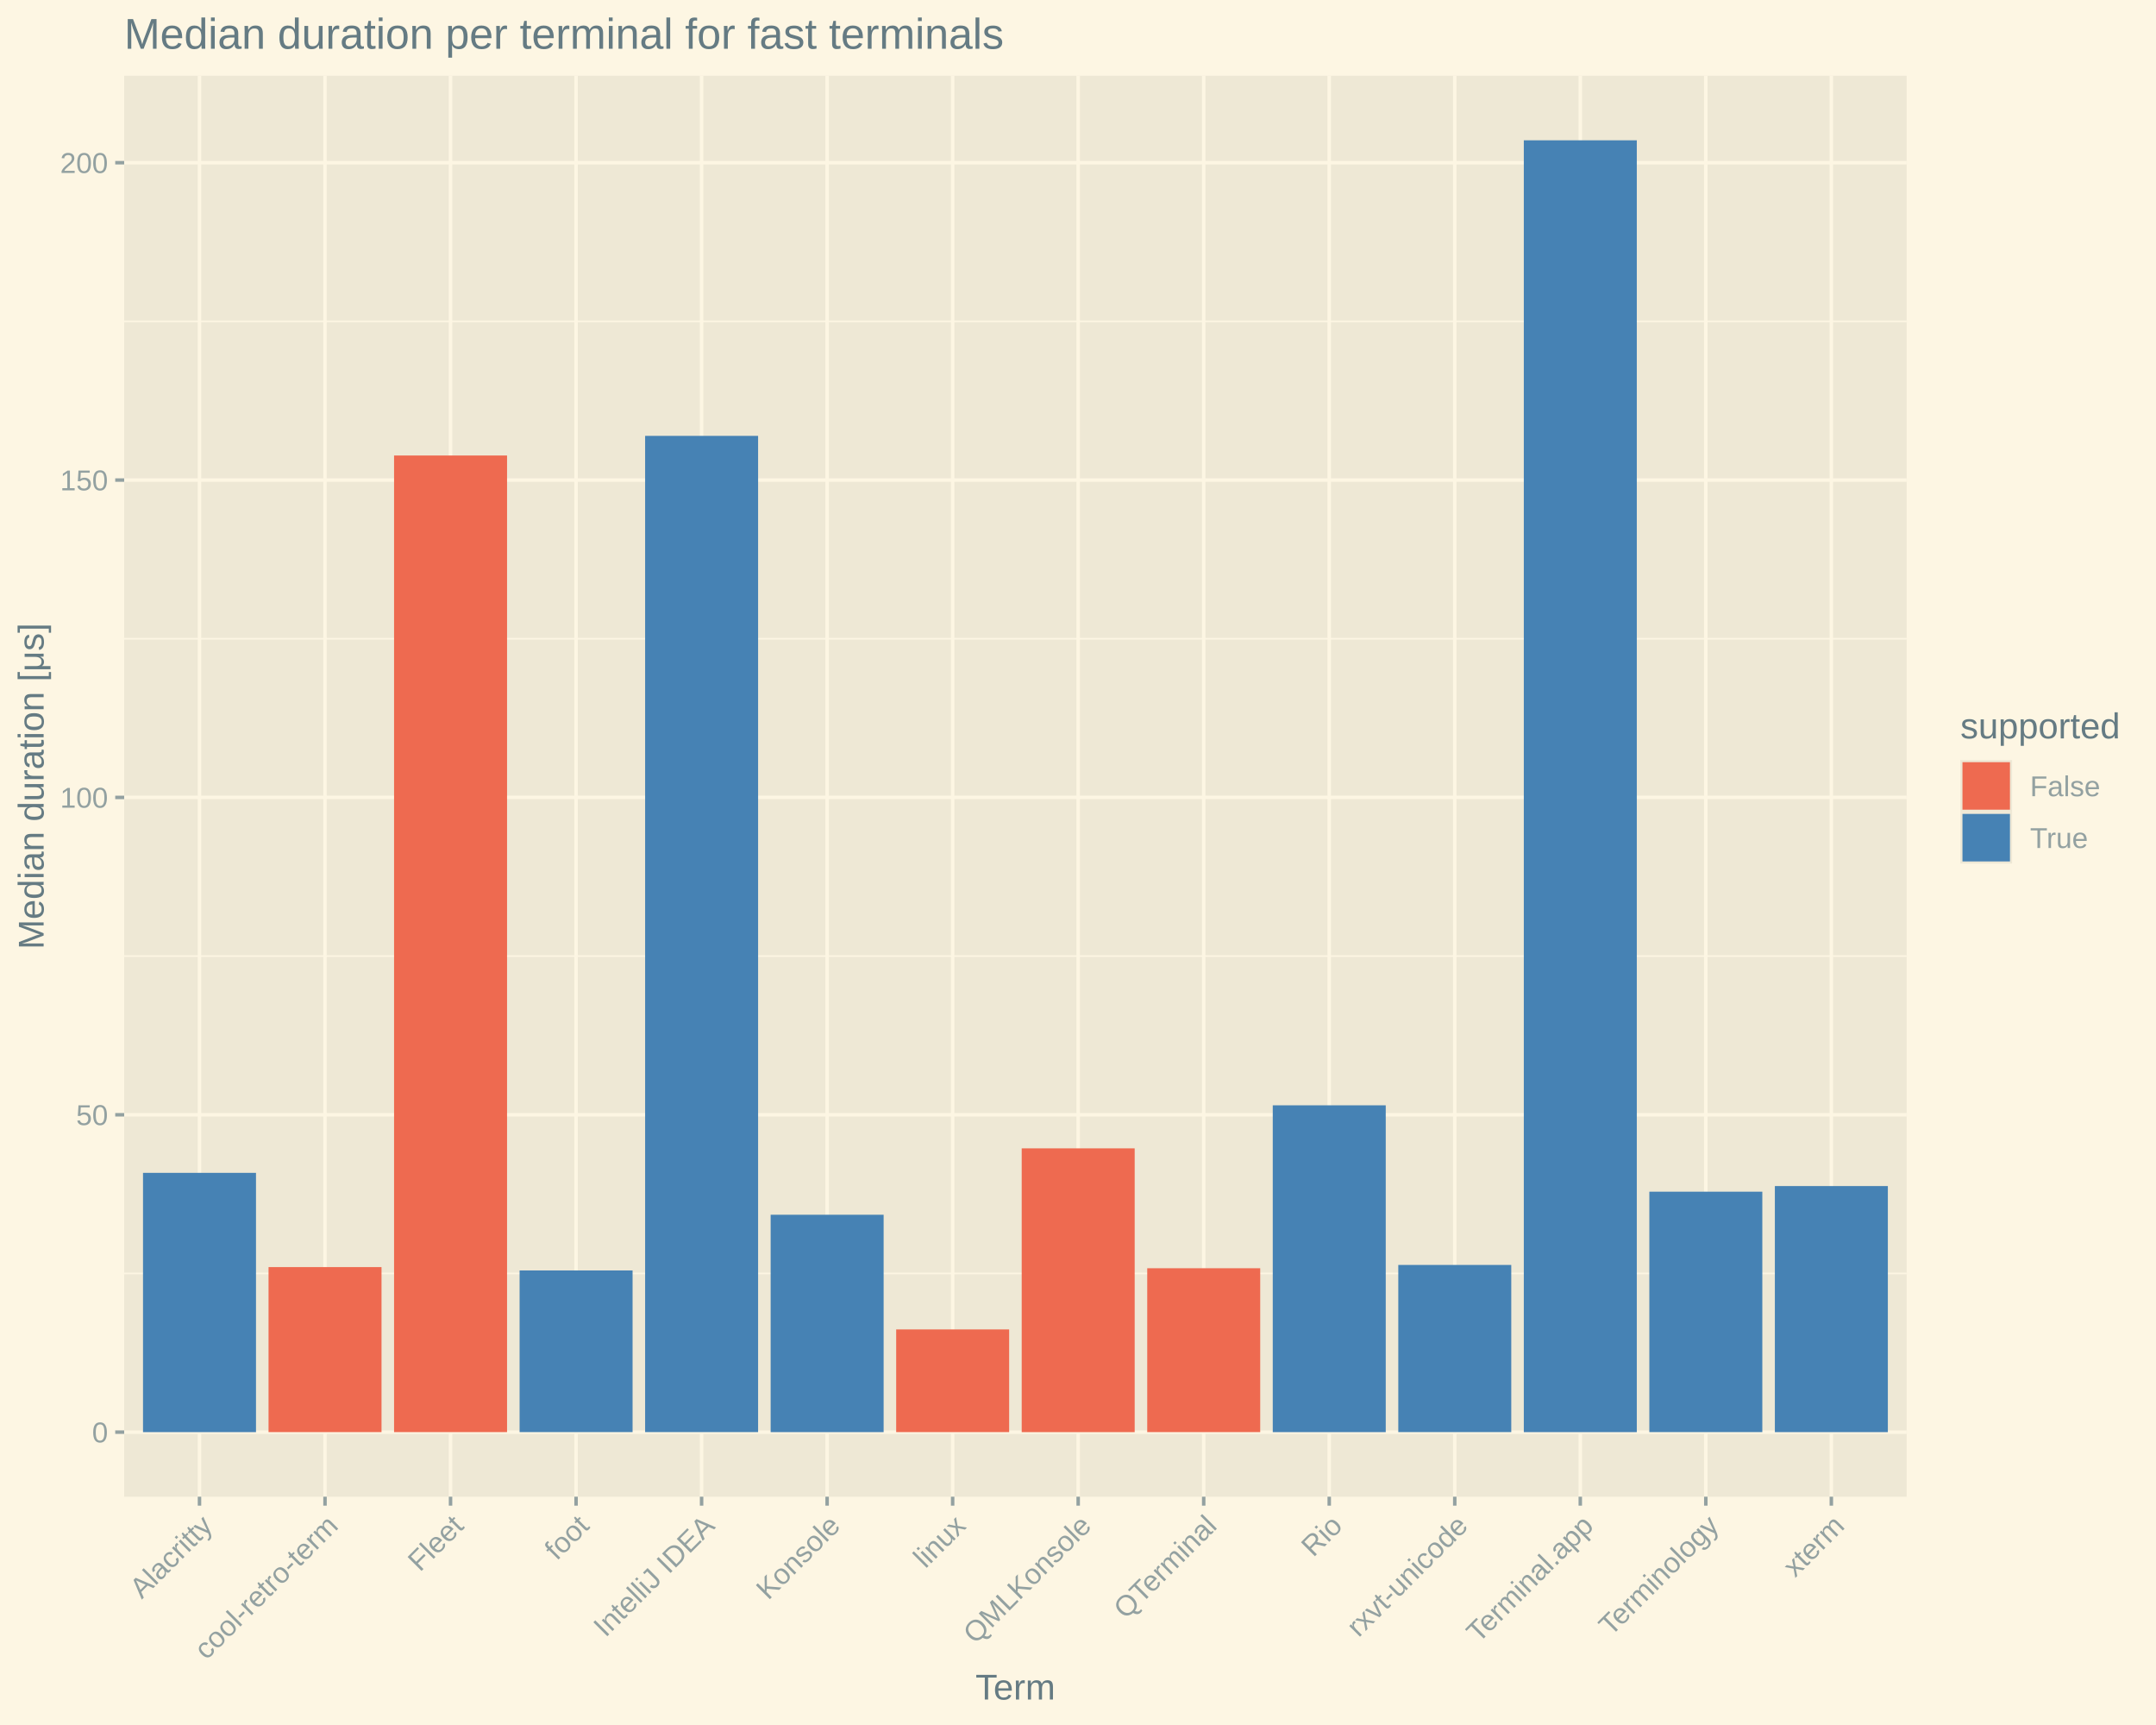
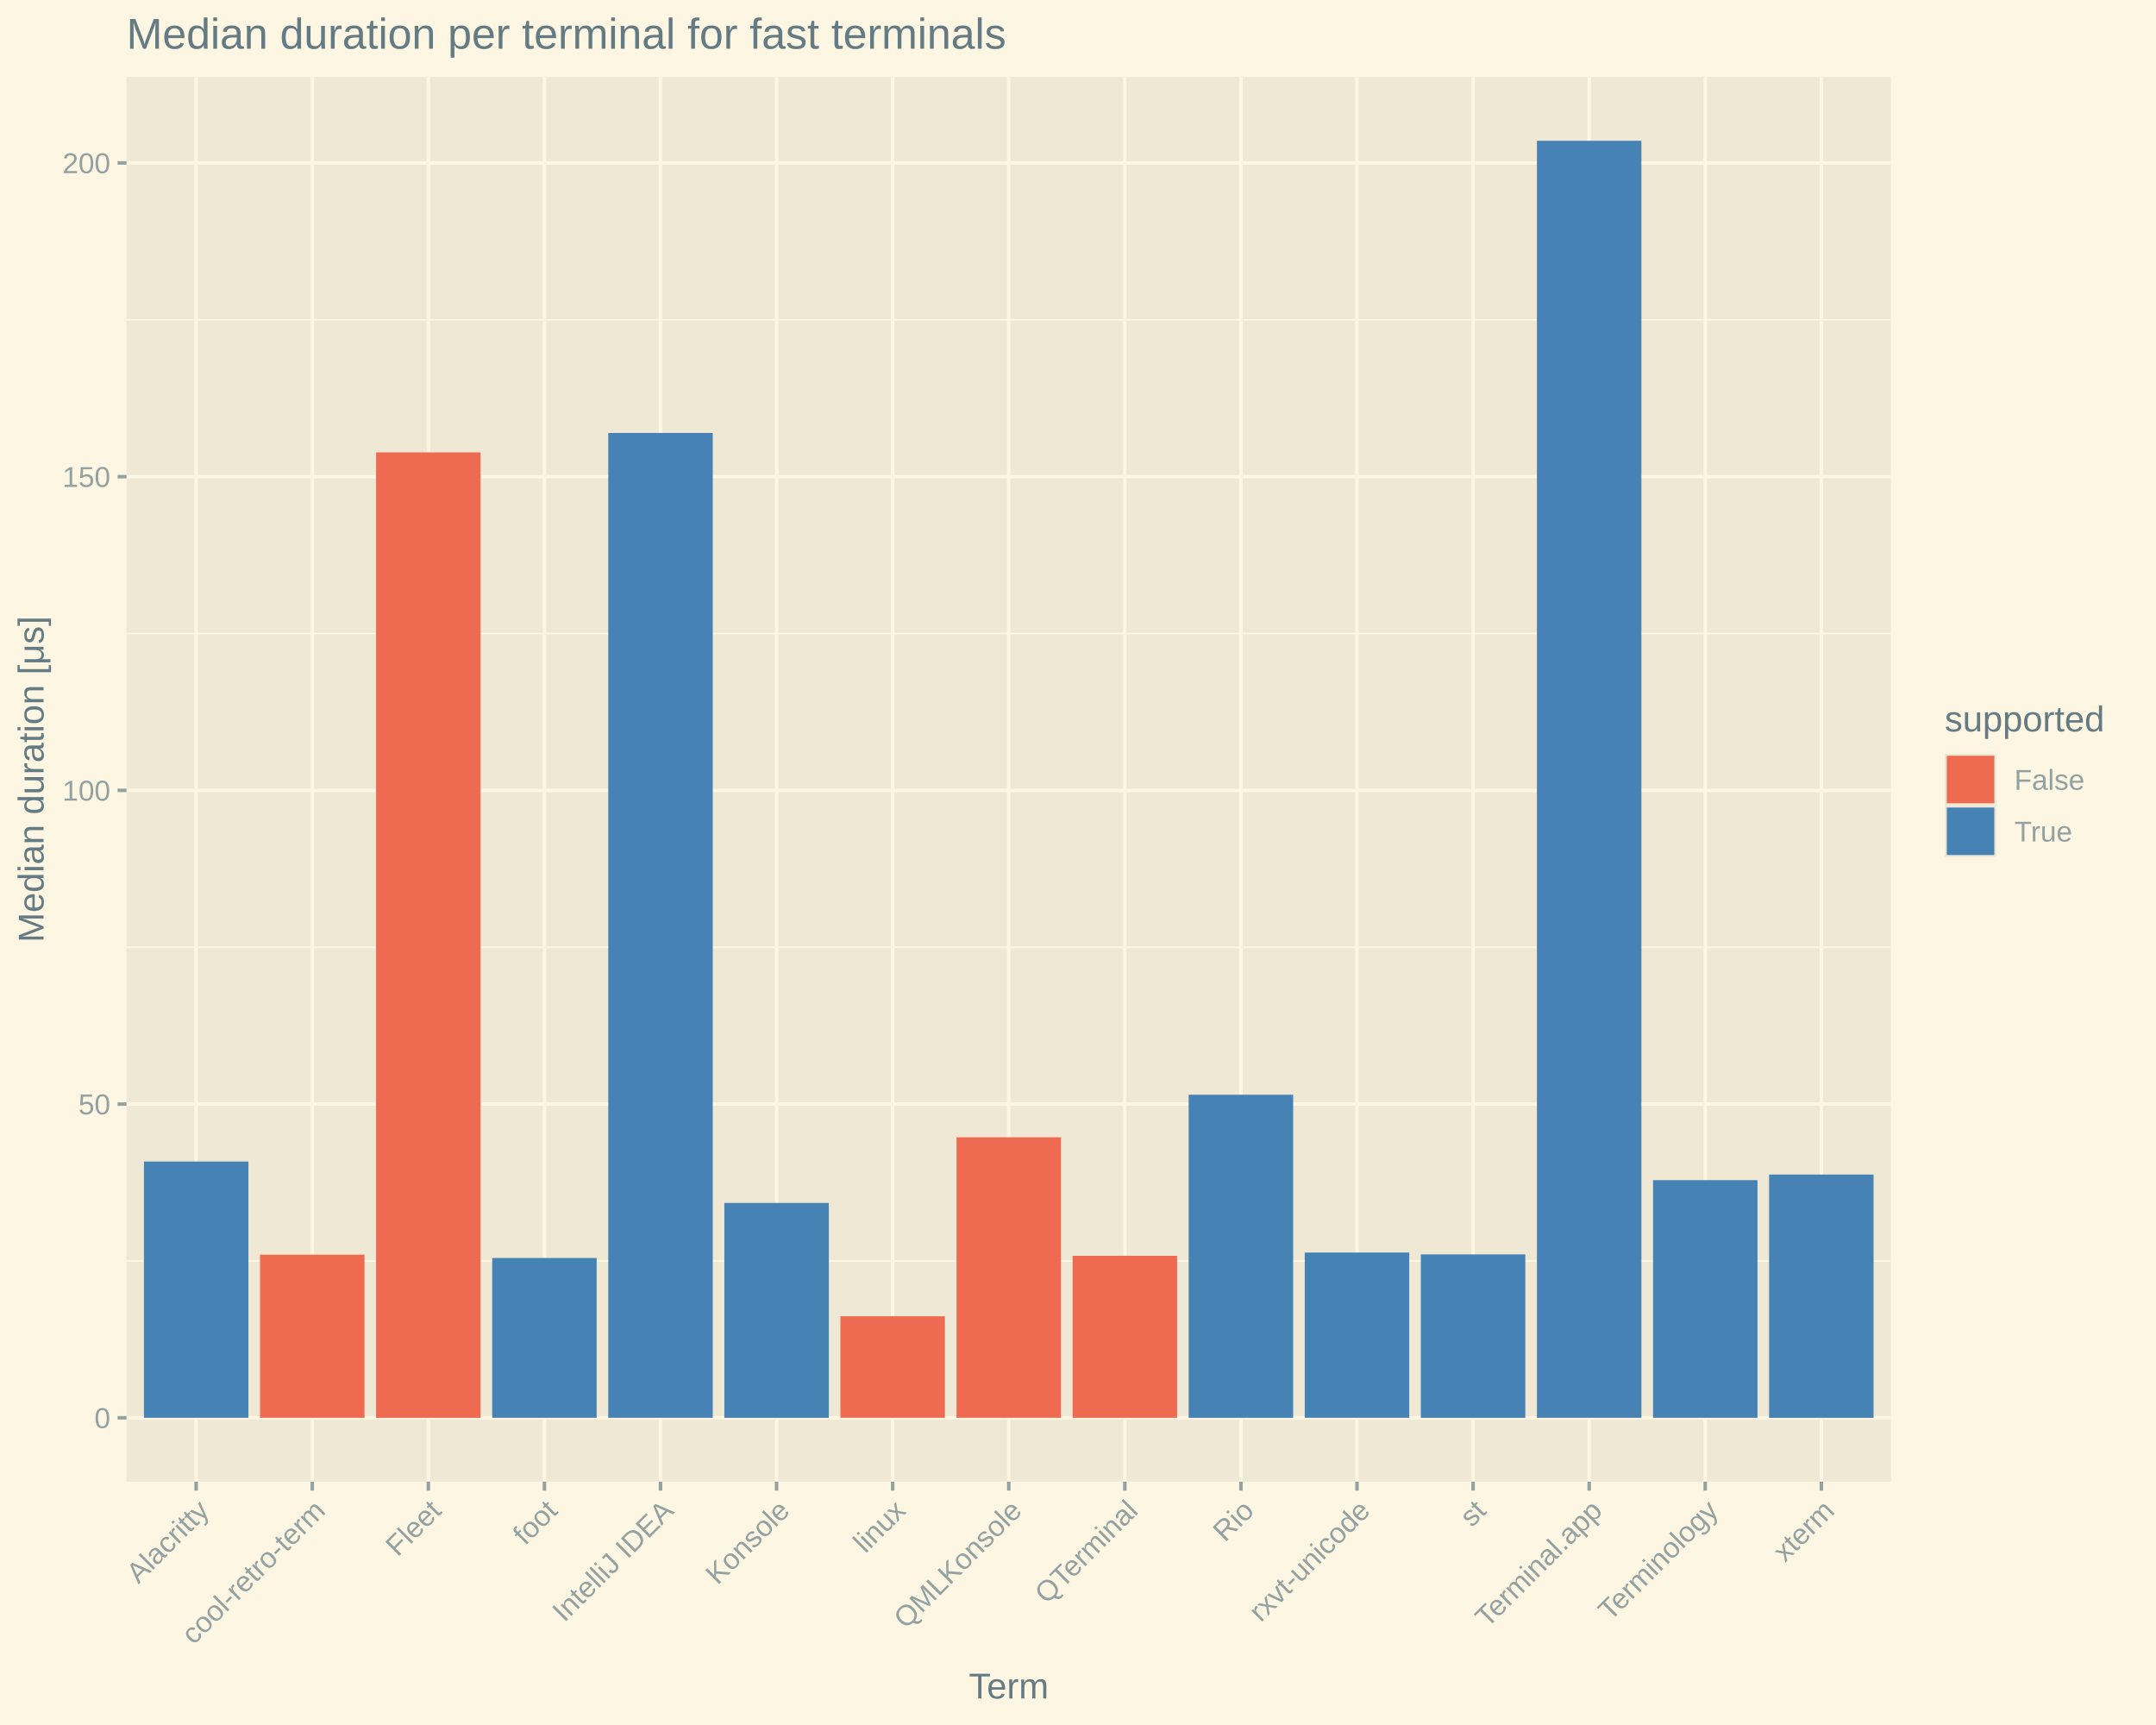
- <svg xmlns="http://www.w3.org/2000/svg" class="svglite" width="960" height="768" viewBox="0 0 720 576">
+ <svg xmlns="http://www.w3.org/2000/svg" width="960" height="768" class="svglite" viewBox="0 0 720 576">
  <defs>
    <style>.svglite polyline,.svglite rect{fill:none;stroke:#000;stroke-linecap:round;stroke-linejoin:round;stroke-miterlimit:10}.svglite text{white-space:pre}</style>
  </defs>
-   <rect width="100%" height="100%" fill="#fdf6e3" />
+   <rect width="100%" height="100%" style="stroke:none;fill:#fdf6e3" />
  <defs>
    <clipPath id="cpMC4wMHw3MjAuMDB8MC4wMHw1NzYuMDA=">
      <path d="M0 0h720v576H0z" />
    </clipPath>
  </defs>
  <g clip-path="url(#cpMC4wMHw3MjAuMDB8MC4wMHw1NzYuMDA=)">
-     <path stroke-width="1.16" fill="#fdf6e3" d="M0 0h720v576H0z" />
+     <path d="M0 0h720v576H0z" style="stroke-width:1.16;stroke:none;fill:#fdf6e3" />
  </g>
  <defs>
-     <clipPath id="cpNDEuNDd8NjM2LjczfDI1LjI4fDQ5OS43Nw==">
-       <path d="M41.47 25.28h595.26v474.49H41.47z" />
+     <clipPath id="cpNDIuMjV8NjMxLjUwfDI1LjY5fDQ5NC43NA==">
+       <path d="M42.25 25.69h589.24v469.05H42.25z" />
    </clipPath>
  </defs>
-   <g clip-path="url(#cpNDEuNDd8NjM2LjczfDI1LjI4fDQ5OS43Nw==)">
-     <path stroke-width="1.16" fill="#eee8d5" d="M41.47 25.28h595.26v474.49H41.47z" />
-     <path stroke-width=".53" stroke="#fdf6e3" d="M41.47 425.22h595.26M41.47 319.25h595.26M41.47 213.28h595.26M41.47 107.31h595.26" />
-     <path stroke-width="1.16" stroke="#fdf6e3" d="M41.47 478.21h595.26M41.47 372.24h595.26M41.47 266.27h595.26M41.47 160.3h595.26M41.47 54.33h595.26M66.62 499.77V25.28M108.54 499.77V25.28M150.46 499.77V25.28M192.38 499.77V25.28M234.3 499.77V25.28M276.22 499.77V25.28M318.14 499.77V25.28M360.06 499.77V25.28M401.98 499.77V25.28M443.9 499.77V25.28M485.82 499.77V25.28M527.74 499.77V25.28M569.66 499.77V25.28M611.58 499.77V25.28" />
-     <path stroke-width="1.07" fill="#4682b4" d="M47.76 391.63h37.73v86.58H47.76z" />
-     <path stroke-width="1.07" fill="#ee6a50" d="M89.68 423.1h37.73v55.1H89.68zM131.6 152.1h37.73v326.1H131.6z" />
-     <path stroke-width="1.07" fill="#4682b4" d="M173.52 424.22h37.73v53.98h-37.73zM215.44 145.54h37.73V478.2h-37.73zM257.36 405.62h37.73v72.59h-37.73z" />
-     <path stroke-width="1.07" fill="#ee6a50" d="M299.28 443.91h37.73v34.29h-37.73zM341.2 383.45h37.73v94.76H341.2zM383.12 423.48h37.73v54.72h-37.73z" />
-     <path stroke-width="1.07" fill="#4682b4" d="M425.04 369.08h37.73v109.13h-37.73zM466.96 422.38h37.73v55.82h-37.73zM508.88 46.85h37.73v431.36h-37.73zM550.8 397.92h37.73v80.28H550.8zM592.72 396.04h37.73v82.17h-37.73z" />
+   <g clip-path="url(#cpNDIuMjV8NjMxLjUwfDI1LjY5fDQ5NC43NA==)">
+     <path d="M42.25 25.69h589.24v469.05H42.25z" style="stroke-width:1.16;stroke:none;fill:#eee8d5" />
+     <path d="M42.25 421.04H631.5M42.25 316.29H631.5M42.25 211.54H631.5M42.25 106.78H631.5" style="stroke-width:.53;stroke:#fdf6e3;stroke-linecap:butt" />
+     <path d="M42.25 473.42H631.5M42.25 368.67H631.5M42.25 263.91H631.5M42.25 159.16H631.5M42.25 54.4H631.5M65.51 494.74V25.69M104.28 494.74V25.69M143.05 494.74V25.69M181.81 494.74V25.69M220.58 494.74V25.69M259.34 494.74V25.69M298.11 494.74V25.69M336.88 494.74V25.69M375.64 494.74V25.69M414.41 494.74V25.69M453.17 494.74V25.69M491.94 494.74V25.69M530.71 494.74V25.69M569.47 494.74V25.69M608.24 494.74V25.69" style="stroke-width:1.16;stroke:#fdf6e3;stroke-linecap:butt" />
+     <path d="M48.07 387.84h34.89v85.58H48.07z" style="stroke-width:1.07;stroke:none;stroke-linecap:butt;stroke-linejoin:miter;fill:#4682b4" />
+     <path d="M86.83 418.95h34.89v54.47H86.83zM125.6 151.06h34.89v322.37H125.6z" style="stroke-width:1.07;stroke:none;stroke-linecap:butt;stroke-linejoin:miter;fill:#ee6a50" />
+     <path d="M164.37 420.06h34.89v53.36h-34.89zM203.13 144.57h34.89v328.85h-34.89zM241.9 401.67h34.89v71.76H241.9z" style="stroke-width:1.07;stroke:none;stroke-linecap:butt;stroke-linejoin:miter;fill:#4682b4" />
+     <path d="M280.66 439.52h34.89v33.9h-34.89zM319.43 379.75h34.89v93.67h-34.89zM358.2 419.33h34.89v54.1H358.2z" style="stroke-width:1.07;stroke:none;stroke-linecap:butt;stroke-linejoin:miter;fill:#ee6a50" />
+     <path d="M396.96 365.55h34.89v107.88h-34.89zM435.73 418.24h34.89v55.18h-34.89zM474.49 418.87h34.89v54.56h-34.89zM513.26 47.01h34.89v426.41h-34.89zM552.03 394.06h34.89v79.36h-34.89zM590.79 392.2h34.89v81.23h-34.89z" style="stroke-width:1.07;stroke:none;stroke-linecap:butt;stroke-linejoin:miter;fill:#4682b4" />
  </g>
  <g clip-path="url(#cpMC4wMHw3MjAuMDB8MC4wMHw1NzYuMDA=)">
-     <path stroke-width="1.16" d="M41.47 499.77V25.28" />
-     <text x="36.09" y="481.64" text-anchor="end" textLength="5.34" lengthAdjust="spacingAndGlyphs" font-size="9.6" fill="#93a1a1" font-family="Arial">0</text>
-     <text x="36.09" y="375.67" text-anchor="end" textLength="10.67" lengthAdjust="spacingAndGlyphs" font-size="9.6" fill="#93a1a1" font-family="Arial">50</text>
-     <text x="36.09" y="269.7" text-anchor="end" textLength="16.01" lengthAdjust="spacingAndGlyphs" font-size="9.6" fill="#93a1a1" font-family="Arial">100</text>
-     <text x="36.09" y="163.73" text-anchor="end" textLength="16.01" lengthAdjust="spacingAndGlyphs" font-size="9.6" fill="#93a1a1" font-family="Arial">150</text>
-     <text x="36.09" y="57.76" text-anchor="end" textLength="16.01" lengthAdjust="spacingAndGlyphs" font-size="9.6" fill="#93a1a1" font-family="Arial">200</text>
-     <path stroke-width="1.16" stroke="#93a1a1" d="M38.48 478.21h2.99M38.48 372.24h2.99M38.48 266.27h2.99M38.48 160.3h2.99M38.48 54.33h2.99" />
-     <path stroke-width="1.16" d="M41.47 499.77h595.26" />
-     <path stroke-width="1.16" stroke="#93a1a1" d="M66.62 502.76v-2.99M108.54 502.76v-2.99M150.46 502.76v-2.99M192.38 502.76v-2.99M234.3 502.76v-2.99M276.22 502.76v-2.99M318.14 502.76v-2.99M360.06 502.76v-2.99M401.98 502.76v-2.99M443.9 502.76v-2.99M485.82 502.76v-2.99M527.74 502.76v-2.99M569.66 502.76v-2.99M611.58 502.76v-2.99" />
-     <text transform="rotate(-45 651.377 168.721)" text-anchor="end" textLength="34.11" lengthAdjust="spacingAndGlyphs" font-size="9.6" fill="#93a1a1" font-family="Arial">Alacritty</text>
-     <text transform="rotate(-45 672.337 118.12)" text-anchor="end" textLength="62.91" lengthAdjust="spacingAndGlyphs" font-size="9.6" fill="#93a1a1" font-family="Arial">cool-retro-term</text>
-     <text transform="rotate(-45 693.297 67.517)" text-anchor="end" textLength="21.33" lengthAdjust="spacingAndGlyphs" font-size="9.6" fill="#93a1a1" font-family="Arial">Fleet</text>
-     <text transform="rotate(-45 714.257 16.915)" text-anchor="end" textLength="16" lengthAdjust="spacingAndGlyphs" font-size="9.6" fill="#93a1a1" font-family="Arial">foot</text>
-     <text transform="rotate(-45 735.217 -33.687)" text-anchor="end" textLength="52.23" lengthAdjust="spacingAndGlyphs" font-size="9.6" fill="#93a1a1" font-family="Arial">IntelliJ IDEA</text>
-     <text transform="rotate(-45 756.177 -84.289)" text-anchor="end" textLength="34.66" lengthAdjust="spacingAndGlyphs" font-size="9.6" fill="#93a1a1" font-family="Arial">Konsole</text>
-     <text transform="rotate(-45 777.137 -134.89)" text-anchor="end" textLength="19.73" lengthAdjust="spacingAndGlyphs" font-size="9.6" fill="#93a1a1" font-family="Arial">linux</text>
-     <text transform="rotate(-45 798.097 -185.492)" text-anchor="end" textLength="55.45" lengthAdjust="spacingAndGlyphs" font-size="9.6" fill="#93a1a1" font-family="Arial">QMLKonsole</text>
-     <text transform="rotate(-45 819.057 -236.094)" text-anchor="end" textLength="43.71" lengthAdjust="spacingAndGlyphs" font-size="9.6" fill="#93a1a1" font-family="Arial">QTerminal</text>
-     <text transform="rotate(-45 840.017 -286.696)" text-anchor="end" textLength="14.39" lengthAdjust="spacingAndGlyphs" font-size="9.6" fill="#93a1a1" font-family="Arial">Rio</text>
-     <text transform="rotate(-45 860.977 -337.298)" text-anchor="end" textLength="52.25" lengthAdjust="spacingAndGlyphs" font-size="9.6" fill="#93a1a1" font-family="Arial">rxvt-unicode</text>
-     <text transform="rotate(-45 881.937 -387.9)" text-anchor="end" textLength="54.92" lengthAdjust="spacingAndGlyphs" font-size="9.6" fill="#93a1a1" font-family="Arial">Terminal.app</text>
-     <text transform="rotate(-45 902.897 -438.502)" text-anchor="end" textLength="51.72" lengthAdjust="spacingAndGlyphs" font-size="9.6" fill="#93a1a1" font-family="Arial">Terminology</text>
-     <text transform="rotate(-45 923.857 -489.104)" text-anchor="end" textLength="23.98" lengthAdjust="spacingAndGlyphs" font-size="9.6" fill="#93a1a1" font-family="Arial">xterm</text>
-     <text x="339.1" y="567.5" text-anchor="middle" textLength="26.67" lengthAdjust="spacingAndGlyphs" font-size="12" fill="#657b83" font-family="Arial">Term</text>
-     <text transform="rotate(-90 138.55 123.98)" text-anchor="middle" textLength="108.98" lengthAdjust="spacingAndGlyphs" font-size="12" fill="#657b83" font-family="Arial">Median duration [μs]</text>
-     <path stroke-width="1.16" fill="#fdf6e3" d="M648.69 230.72h65.34v63.61h-65.34z" />
-     <text x="654.66" y="246.56" textLength="53.38" lengthAdjust="spacingAndGlyphs" font-size="12" fill="#657b83" font-family="Arial">supported</text>
-     <path stroke-width="1.16" fill="#eee8d5" d="M654.66 253.79h17.28v17.28h-17.28z" />
-     <path stroke-width="1.07" fill="#ee6a50" d="M655.37 254.5h15.86v15.86h-15.86z" />
-     <path stroke-width="1.16" fill="#eee8d5" d="M654.66 271.07h17.28v17.28h-17.28z" />
-     <path stroke-width="1.07" fill="#4682b4" d="M655.37 271.78h15.86v15.86h-15.86z" />
-     <text x="677.92" y="265.87" textLength="23.46" lengthAdjust="spacingAndGlyphs" font-size="9.6" fill="#93a1a1" font-family="Arial">False</text>
-     <text x="677.92" y="283.15" textLength="19.38" lengthAdjust="spacingAndGlyphs" font-size="9.6" fill="#93a1a1" font-family="Arial">True</text>
-     <text x="41.47" y="16.28" textLength="293.59" lengthAdjust="spacingAndGlyphs" font-size="14.4" fill="#657b83" font-family="Arial">Median duration per terminal for fast terminals</text>
+     <path d="M42.25 494.74V25.69" style="stroke-width:1.16;stroke:none;stroke-linecap:butt" />
+     <text x="36.87" y="476.85" lengthAdjust="spacingAndGlyphs" style="font-size:9.6px;fill:#93a1a1;font-family:&quot;Arial&quot;" text-anchor="end" textLength="5.49">0</text>
+     <text x="36.87" y="372.09" lengthAdjust="spacingAndGlyphs" style="font-size:9.6px;fill:#93a1a1;font-family:&quot;Arial&quot;" text-anchor="end" textLength="10.97">50</text>
+     <text x="36.87" y="267.34" lengthAdjust="spacingAndGlyphs" style="font-size:9.6px;fill:#93a1a1;font-family:&quot;Arial&quot;" text-anchor="end" textLength="16.46">100</text>
+     <text x="36.87" y="162.59" lengthAdjust="spacingAndGlyphs" style="font-size:9.6px;fill:#93a1a1;font-family:&quot;Arial&quot;" text-anchor="end" textLength="16.46">150</text>
+     <text x="36.87" y="57.83" lengthAdjust="spacingAndGlyphs" style="font-size:9.6px;fill:#93a1a1;font-family:&quot;Arial&quot;" text-anchor="end" textLength="16.46">200</text>
+     <path d="M39.26 473.42h2.99M39.26 368.67h2.99M39.26 263.91h2.99M39.26 159.16h2.99M39.26 54.4h2.99" style="stroke-width:1.16;stroke:#93a1a1;stroke-linecap:butt" />
+     <path d="M42.25 494.74H631.5" style="stroke-width:1.16;stroke:none;stroke-linecap:butt" />
+     <path d="M65.51 497.73v-2.99M104.28 497.73v-2.99M143.05 497.73v-2.99M181.81 497.73v-2.99M220.58 497.73v-2.99M259.34 497.73v-2.99M298.11 497.73v-2.99M336.88 497.73v-2.99M375.64 497.73v-2.99M414.41 497.73v-2.99M453.17 497.73v-2.99M491.94 497.73v-2.99M530.71 497.73v-2.99M569.47 497.73v-2.99M608.24 497.73v-2.99" style="stroke-width:1.16;stroke:#93a1a1;stroke-linecap:butt" />
+     <text lengthAdjust="spacingAndGlyphs" style="font-size:9.6px;fill:#93a1a1;font-family:&quot;Arial&quot;" text-anchor="end" textLength="36.86" transform="rotate(-45 644.733 167.553)">Alacritty</text>
+     <text lengthAdjust="spacingAndGlyphs" style="font-size:9.6px;fill:#93a1a1;font-family:&quot;Arial&quot;" text-anchor="end" textLength="69.28" transform="rotate(-45 664.118 120.753)">cool-retro-term</text>
+     <text lengthAdjust="spacingAndGlyphs" style="font-size:9.6px;fill:#93a1a1;font-family:&quot;Arial&quot;" text-anchor="end" textLength="21.75" transform="rotate(-45 683.498 73.966)">Fleet</text>
+     <text lengthAdjust="spacingAndGlyphs" style="font-size:9.6px;fill:#93a1a1;font-family:&quot;Arial&quot;" text-anchor="end" textLength="18.37" transform="rotate(-45 702.883 27.166)">foot</text>
+     <text lengthAdjust="spacingAndGlyphs" style="font-size:9.6px;fill:#93a1a1;font-family:&quot;Arial&quot;" text-anchor="end" textLength="52.32" transform="rotate(-45 722.263 -19.621)">IntelliJ IDEA</text>
+     <text lengthAdjust="spacingAndGlyphs" style="font-size:9.6px;fill:#93a1a1;font-family:&quot;Arial&quot;" text-anchor="end" textLength="35.96" transform="rotate(-45 741.648 -66.42)">Konsole</text>
+     <text lengthAdjust="spacingAndGlyphs" style="font-size:9.6px;fill:#93a1a1;font-family:&quot;Arial&quot;" text-anchor="end" textLength="21.88" transform="rotate(-45 761.033 -113.22)">linux</text>
+     <text lengthAdjust="spacingAndGlyphs" style="font-size:9.6px;fill:#93a1a1;font-family:&quot;Arial&quot;" text-anchor="end" textLength="57.18" transform="rotate(-45 780.413 -160.008)">QMLKonsole</text>
+     <text lengthAdjust="spacingAndGlyphs" style="font-size:9.6px;fill:#93a1a1;font-family:&quot;Arial&quot;" text-anchor="end" textLength="47.44" transform="rotate(-45 799.798 -206.807)">QTerminal</text>
+     <text lengthAdjust="spacingAndGlyphs" style="font-size:9.6px;fill:#93a1a1;font-family:&quot;Arial&quot;" text-anchor="end" textLength="14.25" transform="rotate(-45 819.178 -253.595)">Rio</text>
+     <text lengthAdjust="spacingAndGlyphs" style="font-size:9.6px;fill:#93a1a1;font-family:&quot;Arial&quot;" text-anchor="end" textLength="56.51" transform="rotate(-45 838.563 -300.394)">rxvt-unicode</text>
+     <text lengthAdjust="spacingAndGlyphs" style="font-size:9.6px;fill:#93a1a1;font-family:&quot;Arial&quot;" text-anchor="end" textLength="8.06" transform="rotate(-45 857.948 -347.194)">st</text>
+     <text lengthAdjust="spacingAndGlyphs" style="font-size:9.6px;fill:#93a1a1;font-family:&quot;Arial&quot;" text-anchor="end" textLength="59.7" transform="rotate(-45 877.328 -393.981)">Terminal.app</text>
+     <text lengthAdjust="spacingAndGlyphs" style="font-size:9.6px;fill:#93a1a1;font-family:&quot;Arial&quot;" text-anchor="end" textLength="56.96" transform="rotate(-45 896.713 -440.78)">Terminology</text>
+     <text lengthAdjust="spacingAndGlyphs" style="font-size:9.6px;fill:#93a1a1;font-family:&quot;Arial&quot;" text-anchor="end" textLength="26.88" transform="rotate(-45 916.093 -487.568)">xterm</text>
+     <text x="336.88" y="567.14" lengthAdjust="spacingAndGlyphs" style="font-size:12px;fill:#657b83;font-family:&quot;Arial&quot;" text-anchor="middle" textLength="29.61">Term</text>
+     <text lengthAdjust="spacingAndGlyphs" style="font-size:12px;fill:#657b83;font-family:&quot;Arial&quot;" text-anchor="middle" textLength="118.25" transform="rotate(-90 137.385 122.835)">Median duration [μs]</text>
+     <path d="M643.45 228.25h70.57v63.94h-70.57z" style="stroke-width:1.16;stroke:none;fill:#fdf6e3" />
+     <text x="649.43" y="244.23" lengthAdjust="spacingAndGlyphs" style="font-size:12px;fill:#657b83;font-family:&quot;Arial&quot;" textLength="58.62">supported</text>
+     <path d="M649.43 251.65h17.28v17.28h-17.28z" style="stroke-width:1.16;stroke:none;fill:#eee8d5" />
+     <path d="M650.14 252.36H666v15.86h-15.86z" style="stroke-width:1.07;stroke:none;stroke-linecap:butt;stroke-linejoin:miter;fill:#ee6a50" />
+     <path d="M649.43 268.93h17.28v17.28h-17.28z" style="stroke-width:1.16;stroke:none;fill:#eee8d5" />
+     <path d="M650.14 269.64H666v15.86h-15.86z" style="stroke-width:1.07;stroke:none;stroke-linecap:butt;stroke-linejoin:miter;fill:#4682b4" />
+     <text x="672.69" y="263.72" lengthAdjust="spacingAndGlyphs" style="font-size:9.6px;fill:#93a1a1;font-family:&quot;Arial&quot;" textLength="22.85">False</text>
+     <text x="672.69" y="281" lengthAdjust="spacingAndGlyphs" style="font-size:9.6px;fill:#93a1a1;font-family:&quot;Arial&quot;" textLength="20.64">True</text>
+     <text x="42.25" y="16.26" lengthAdjust="spacingAndGlyphs" style="font-size:14.4px;fill:#657b83;font-family:&quot;Arial&quot;" textLength="320.13">Median duration per terminal for fast terminals</text>
  </g>
</svg>
